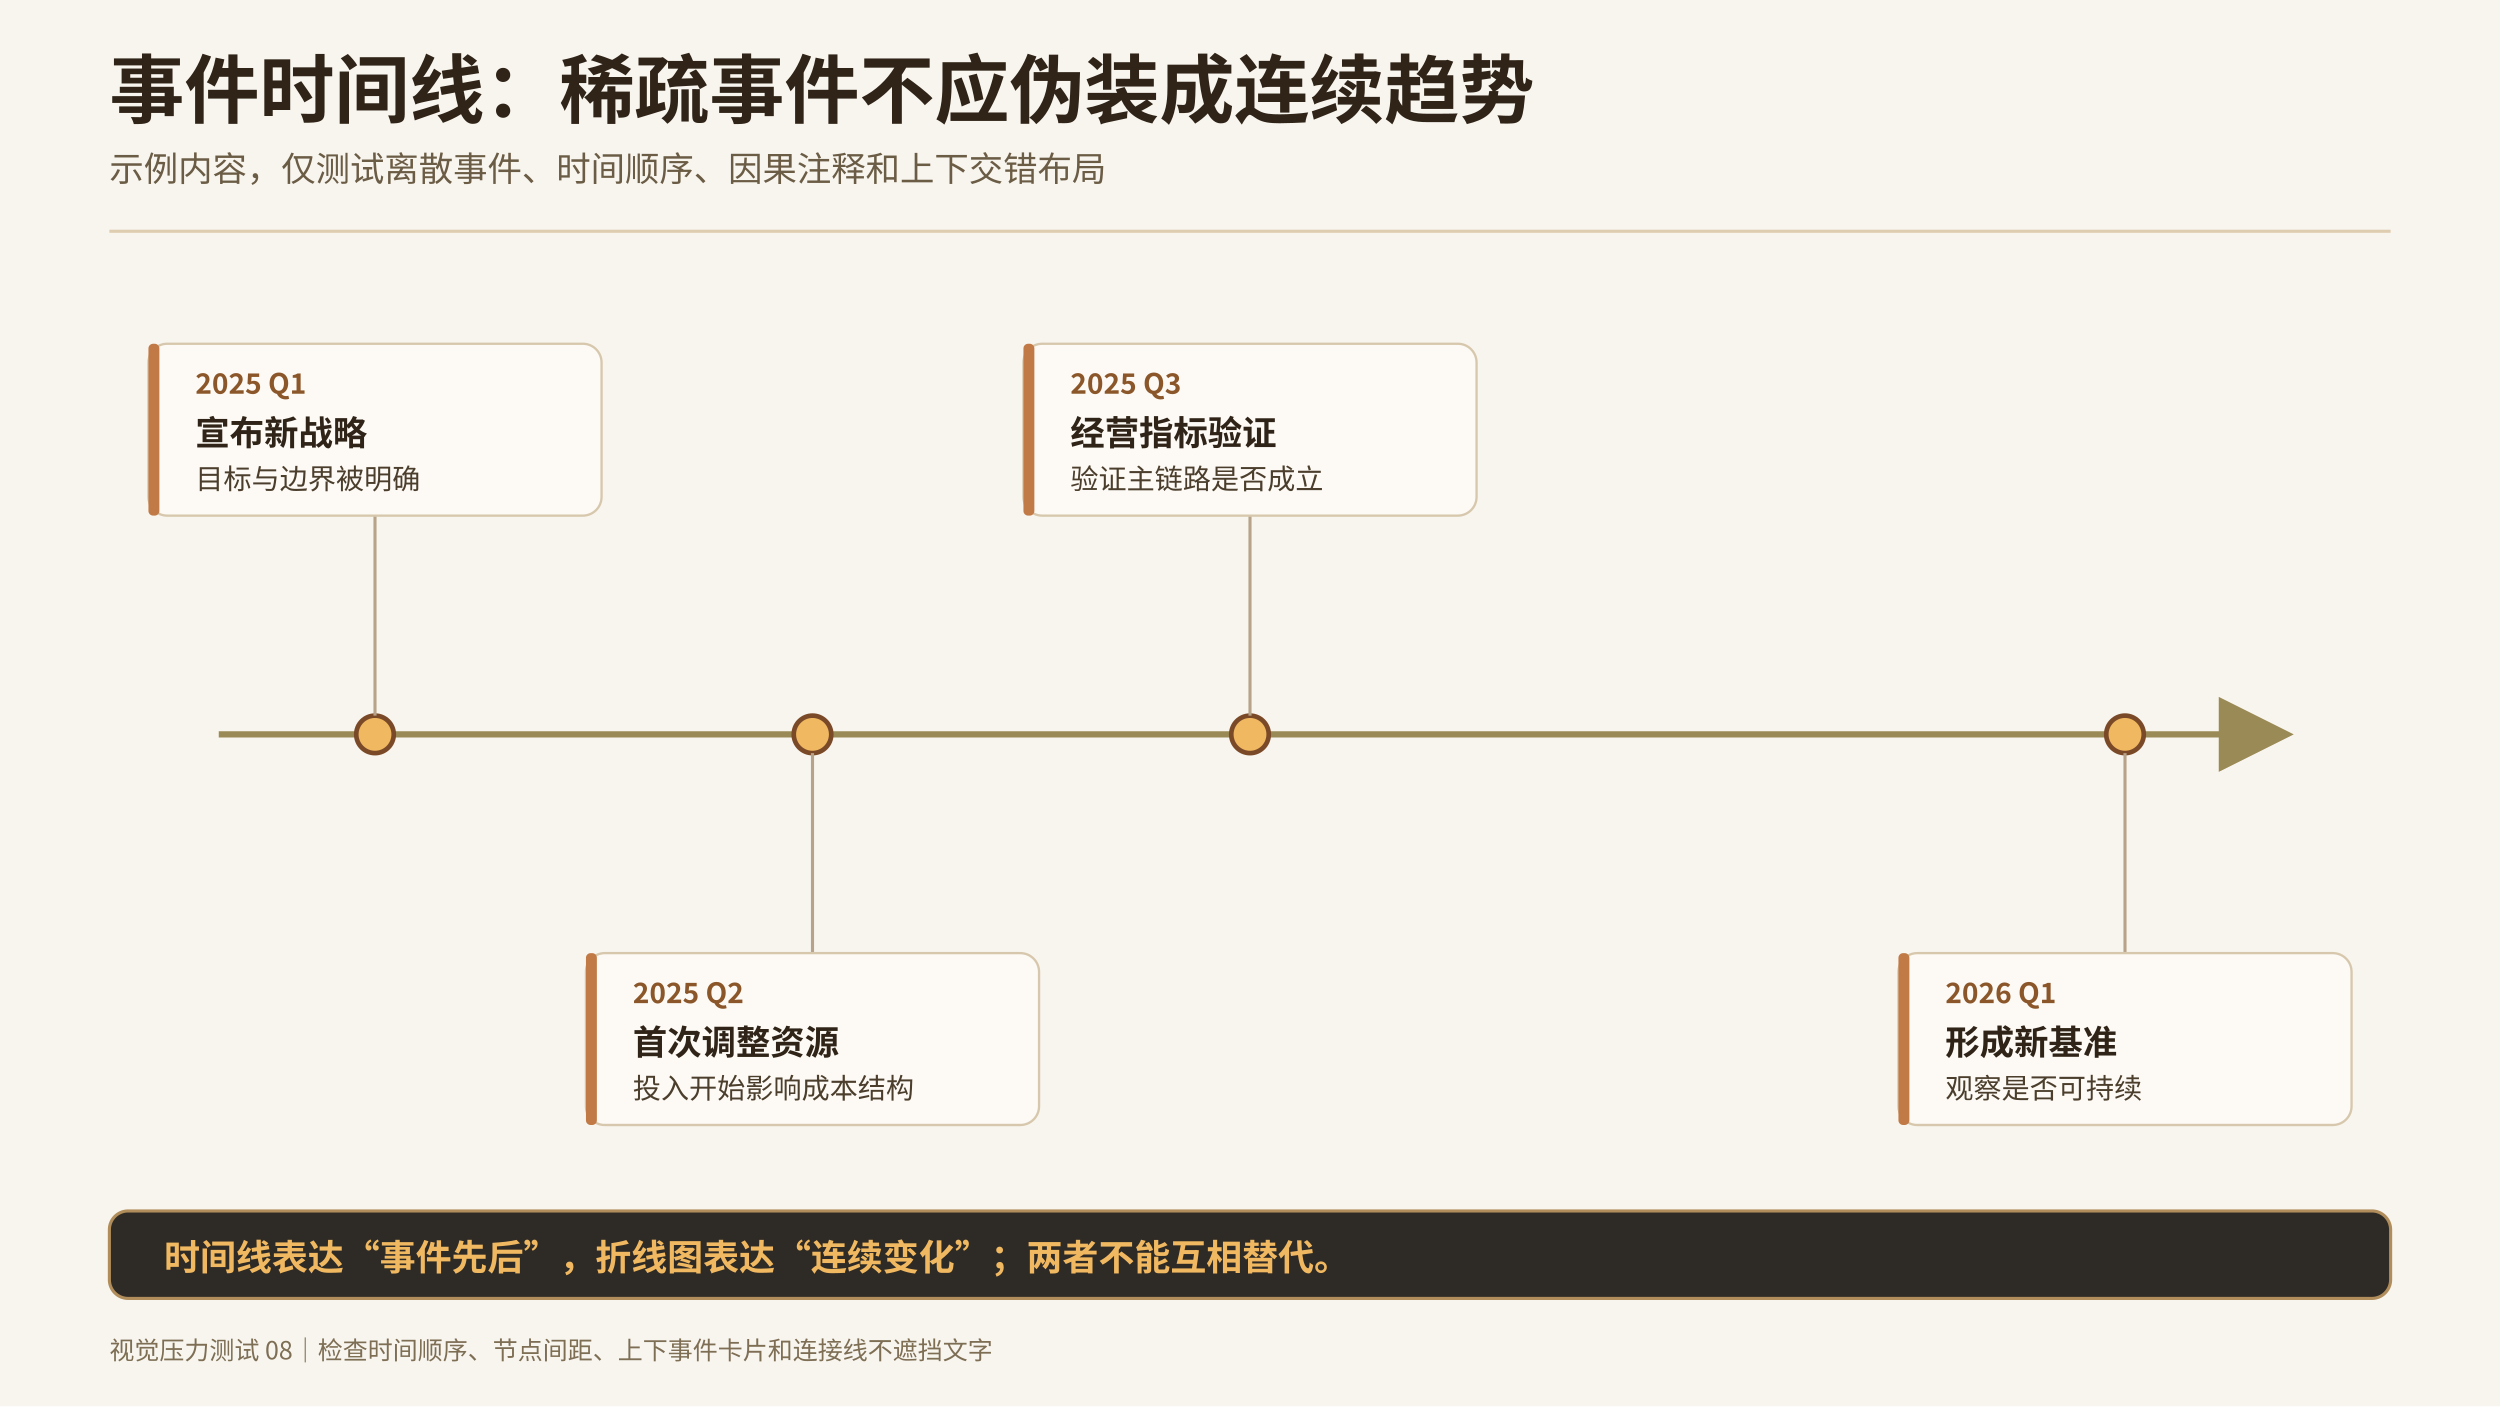
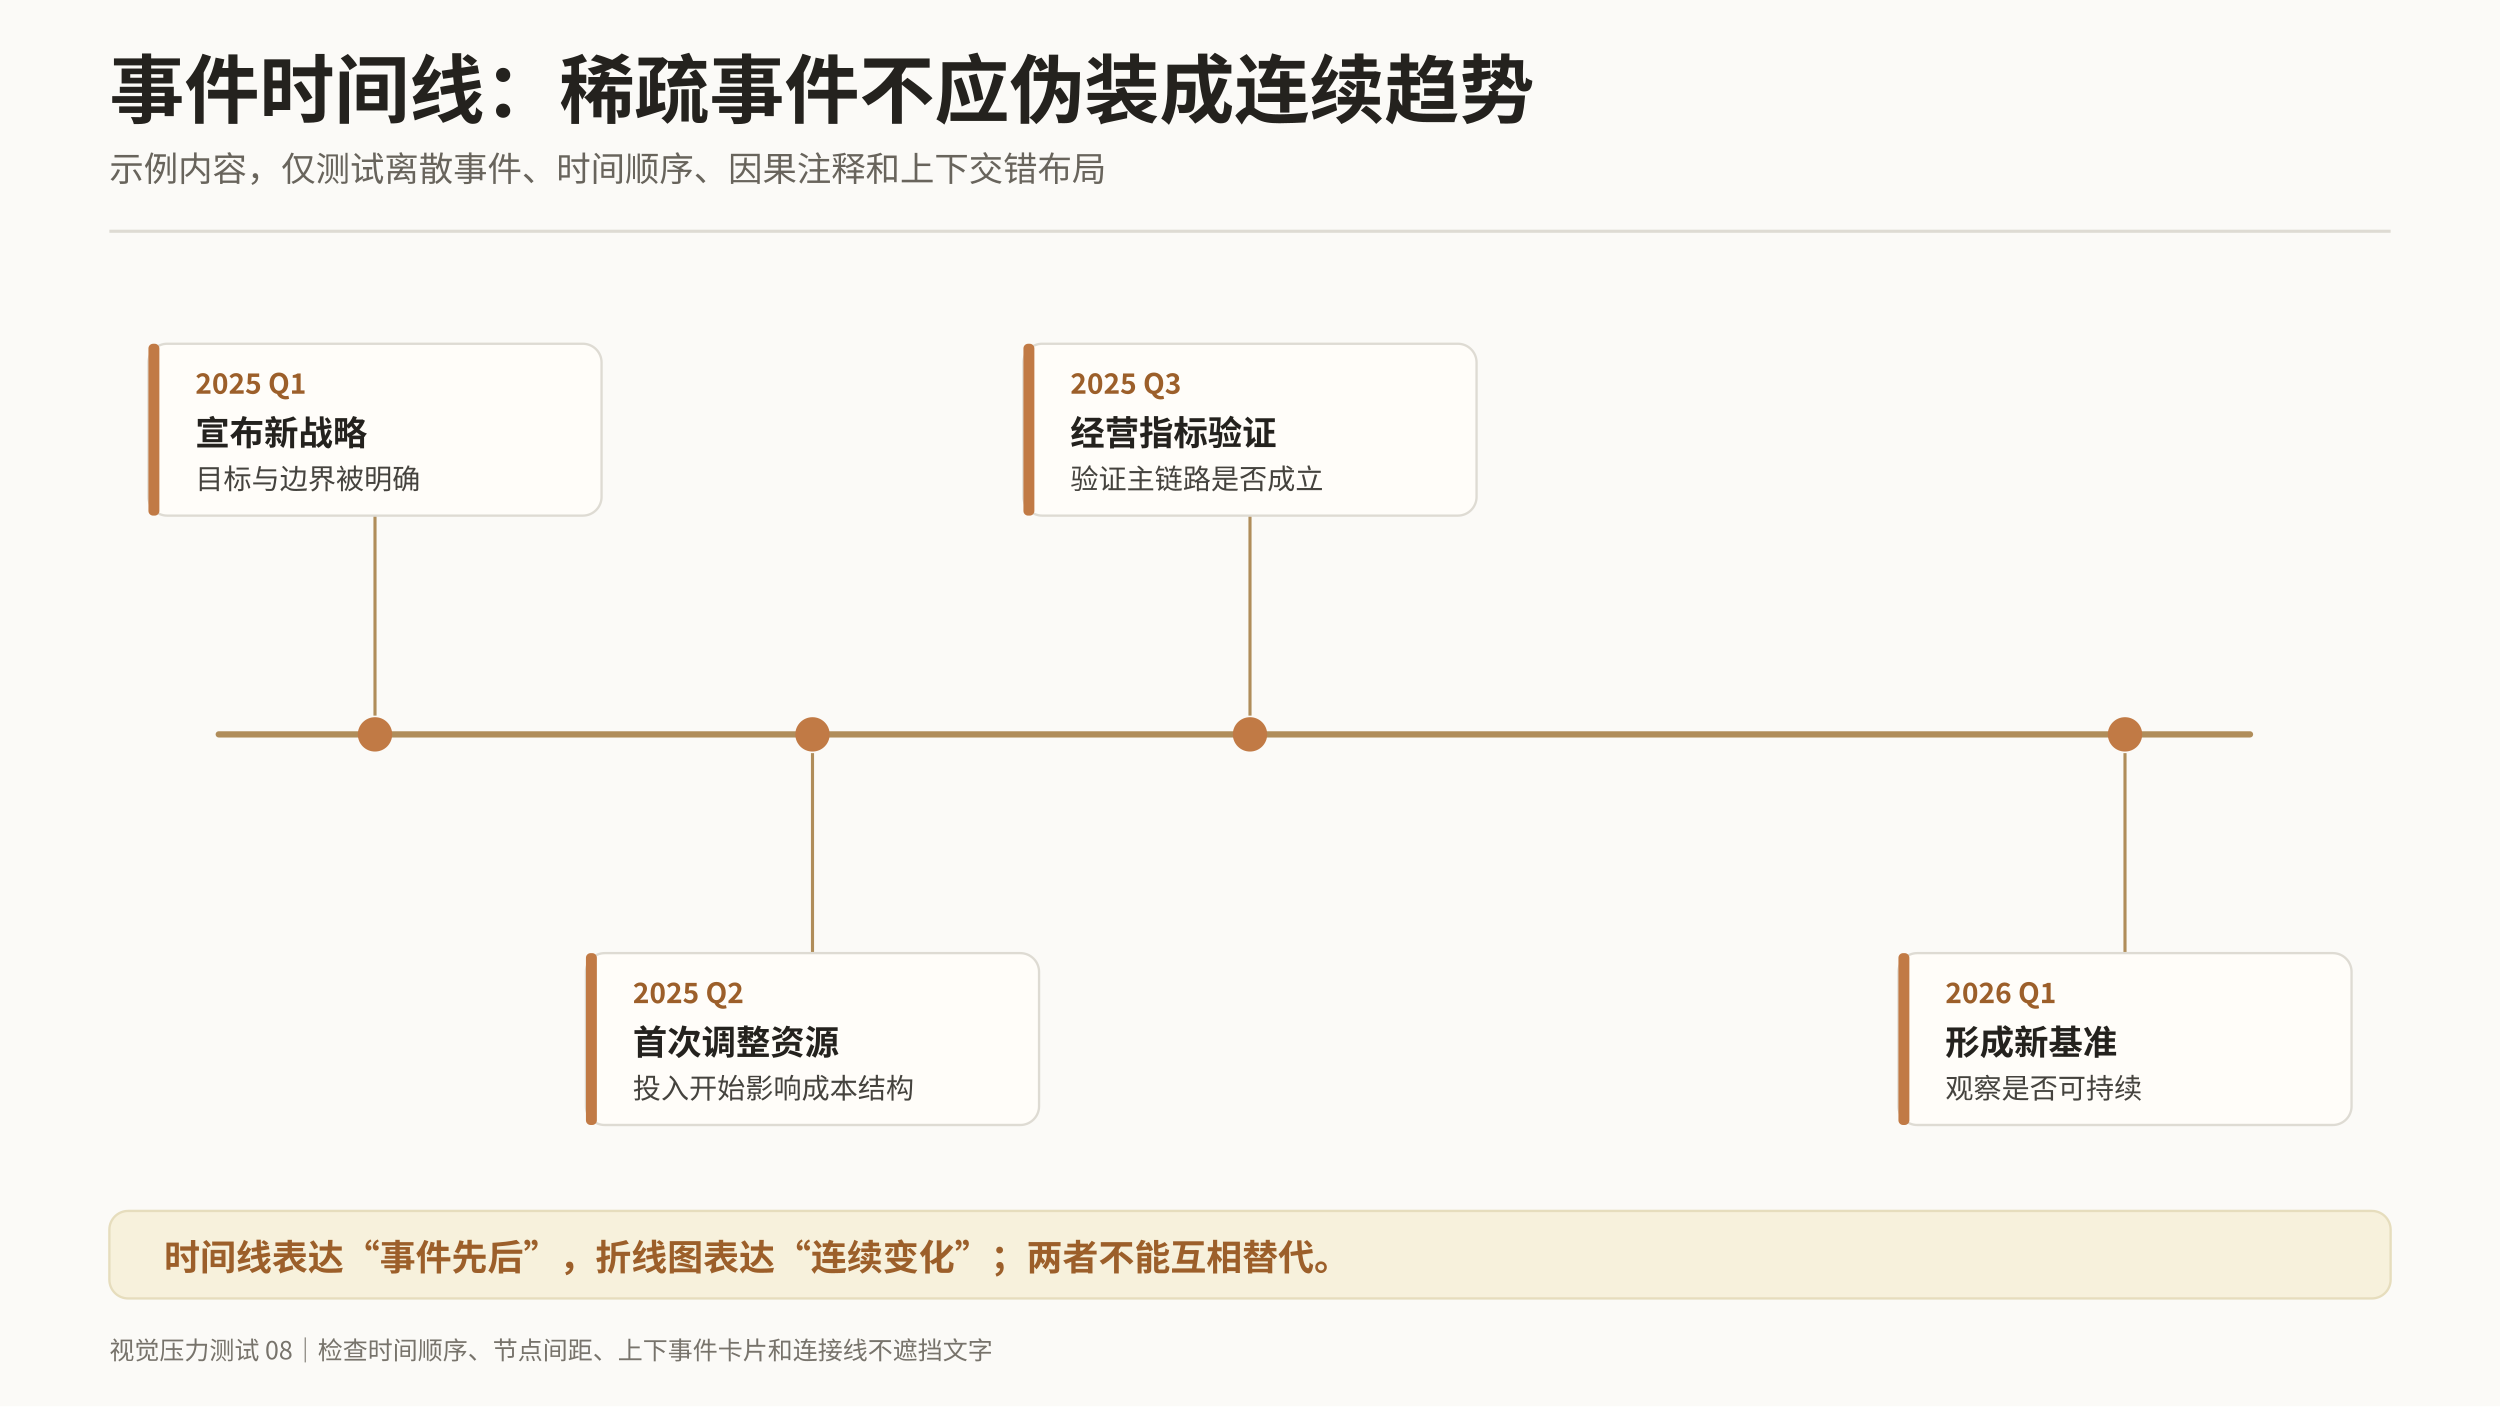
- <svg xmlns="http://www.w3.org/2000/svg" width="1600" height="900" viewBox="0 0 1600 900">
-   <defs>
-     <marker id="arrow" markerWidth="12" markerHeight="12" refX="10" refY="6" orient="auto">
-       <path d="M 0 0 L 12 6 L 0 12 Z" fill="#9a8a55" />
-     </marker>
-   </defs>
+ <svg xmlns="http://www.w3.org/2000/svg" width="1600" height="900" viewBox="0 0 1600 900" role="img" aria-labelledby="title desc">
  <style>
    text { font-family:"PingFang SC","Microsoft YaHei","Noto Sans CJK SC",sans-serif; }
-     .title { font-size:48px; font-weight:800; fill:#2f2417; }.sub { font-size:22px; font-weight:400; fill:#6b5c45; }
-     .h { font-size:22px; font-weight:700; fill:#2f2417; }.body { font-size:18px; font-weight:400; fill:#4b3e2c; }.note { font-size:16px; font-weight:400; fill:#7d6e54; }
-     .date { font-size:18px; font-weight:600; fill:#8b572a; }
+     .title { font-size:48px; font-weight:800; fill:#24221e; }.sub { font-size:22px; font-weight:400; fill:#68645c; }
+     .h { font-size:22px; font-weight:700; fill:#24221e; }.body { font-size:18px; font-weight:400; fill:#45433e; }.note { font-size:16px; font-weight:400; fill:#77736b; }
+     .date { font-size:18px; font-weight:600; fill:#9c5f2a; }
  </style>
-   <rect width="1600" height="900" fill="#f8f5ef" />
+   <rect width="1600" height="900" fill="#fbfaf7" />
  <text x="70" y="75" class="title">事件时间线：稀疏事件不应伪装成连续趋势</text>
  <text x="70" y="116" class="sub">示例内容，仅测试离散事件、时间顺序、因果注释和上下交错布局</text>
-   <line x1="70" y1="148" x2="1530" y2="148" stroke="#dfcdb1" stroke-width="2" />
-   <line x1="140" y1="470" x2="1460" y2="470" stroke="#9a8a55" stroke-width="4" marker-end="url(#arrow)" />
-   <g fill="#f0b860" stroke="#7a4a28" stroke-width="3">
-     <circle cx="240" cy="470" r="12" />
-     <circle cx="520" cy="470" r="12" />
-     <circle cx="800" cy="470" r="12" />
-     <circle cx="1360" cy="470" r="12" />
+   <line x1="70" y1="148" x2="1530" y2="148" stroke="#dedbd3" stroke-width="2" />
+   <line x1="140" y1="470" x2="1440" y2="470" stroke="#b08d5a" stroke-width="4" stroke-linecap="round" />
+   <g fill="#c17a45">
+     <circle cx="240" cy="470" r="11" />
+     <circle cx="520" cy="470" r="11" />
+     <circle cx="800" cy="470" r="11" />
  </g>
-   <g stroke="#b7a38a" stroke-width="2">
+   <circle cx="1360" cy="470" r="11" fill="#c17a45" />
+   <g stroke="#b08d5a" stroke-width="2">
    <line x1="240" y1="458" x2="240" y2="330" />
    <line x1="520" y1="482" x2="520" y2="610" />
    <line x1="800" y1="458" x2="800" y2="330" />
    <line x1="1360" y1="482" x2="1360" y2="610" />
  </g>
-   <g fill="#fdfaf5" stroke="#d7c8ad" stroke-width="1.5">
+   <g fill="#fffdf9" stroke="#dedbd3" stroke-width="1.5">
    <rect x="95" y="220" width="290" height="110" rx="12" />
    <rect x="375" y="610" width="290" height="110" rx="12" />
    <rect x="655" y="220" width="290" height="110" rx="12" />
    <rect x="1215" y="610" width="290" height="110" rx="12" />
  </g>
  <g fill="#c17a45">
    <rect x="95" y="220" width="7" height="110" rx="3" />
    <rect x="375" y="610" width="7" height="110" rx="3" />
    <rect x="655" y="220" width="7" height="110" rx="3" />
    <rect x="1215" y="610" width="7" height="110" rx="3" />
  </g>
  <g class="date">
    <text x="125" y="252">2025 Q1</text>
    <text x="405" y="642">2025 Q2</text>
    <text x="685" y="252">2025 Q3</text>
    <text x="1245" y="642">2026 Q1</text>
  </g>
  <g class="h">
    <text x="125" y="285">宣布新战略</text>
    <text x="405" y="675">首次调整资源</text>
    <text x="685" y="285">经营指标验证</text>
    <text x="1245" y="675">形成新基准</text>
  </g>
  <g class="body">
    <text x="125" y="313">目标与边界被明确</text>
    <text x="405" y="703">投入开始影响成本结构</text>
    <text x="685" y="313">验证主链路是否成立</text>
    <text x="1245" y="703">观察是否可持续</text>
  </g>
-   <rect x="70" y="775" width="1460" height="56" rx="12" fill="#2e2a25" stroke="#b08d5a" stroke-width="2" />
-   <text x="105" y="813" font-size="23" font-weight="800" fill="#f0b860">时间线表达“事件先后”，折线图表达“连续变化”；两者不能互相替代。</text>
+   <rect x="70" y="775" width="1460" height="56" rx="12" fill="#f7f1dc" stroke="#e6ddbd" stroke-width="1.5" />
+   <text x="105" y="813" font-size="23" font-weight="800" fill="#9c5f2a">时间线表达“事件先后”，折线图表达“连续变化”；两者不能互相替代。</text>
  <text x="70" y="870" class="note">视觉压力测试 08｜检查时间顺序、节点间距、上下事件卡片和连接线不遮挡文字</text>
</svg>
